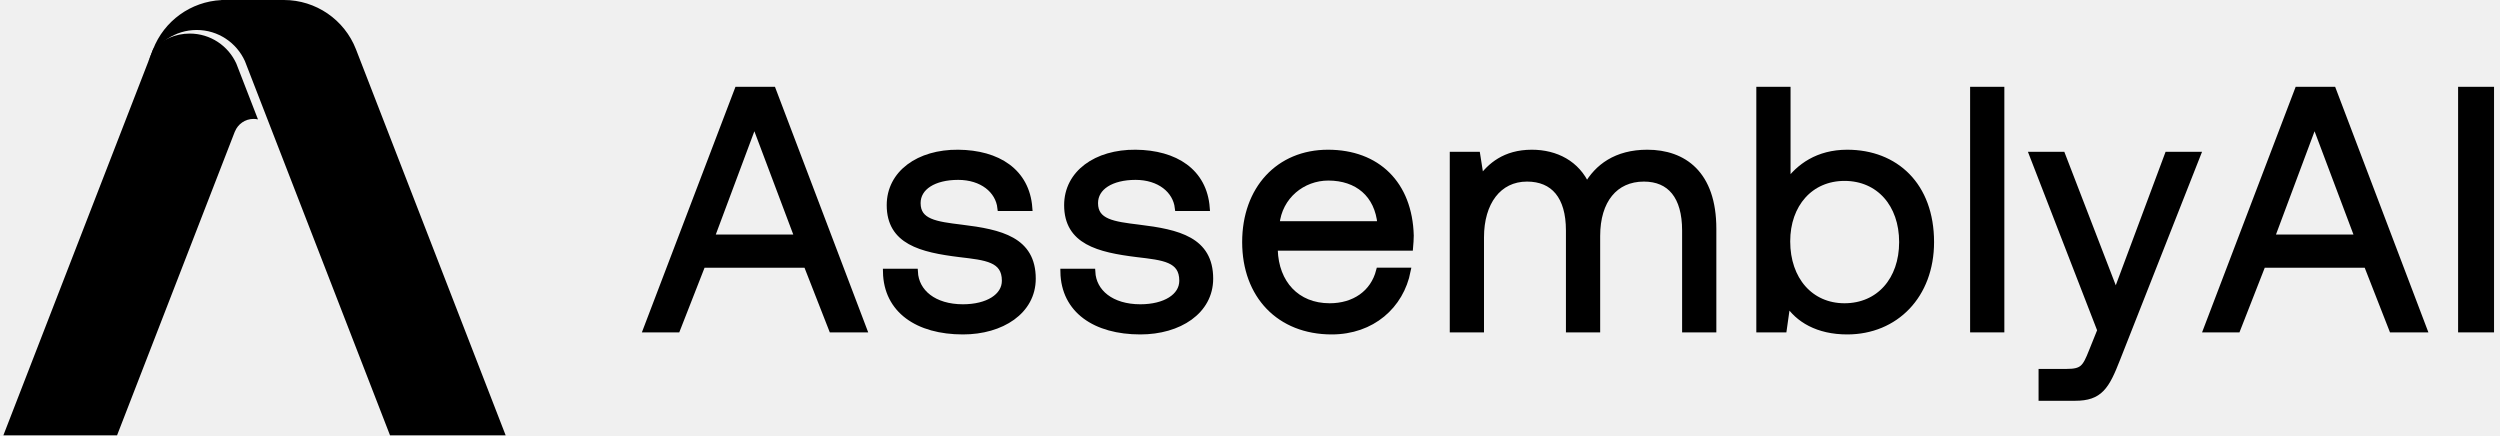
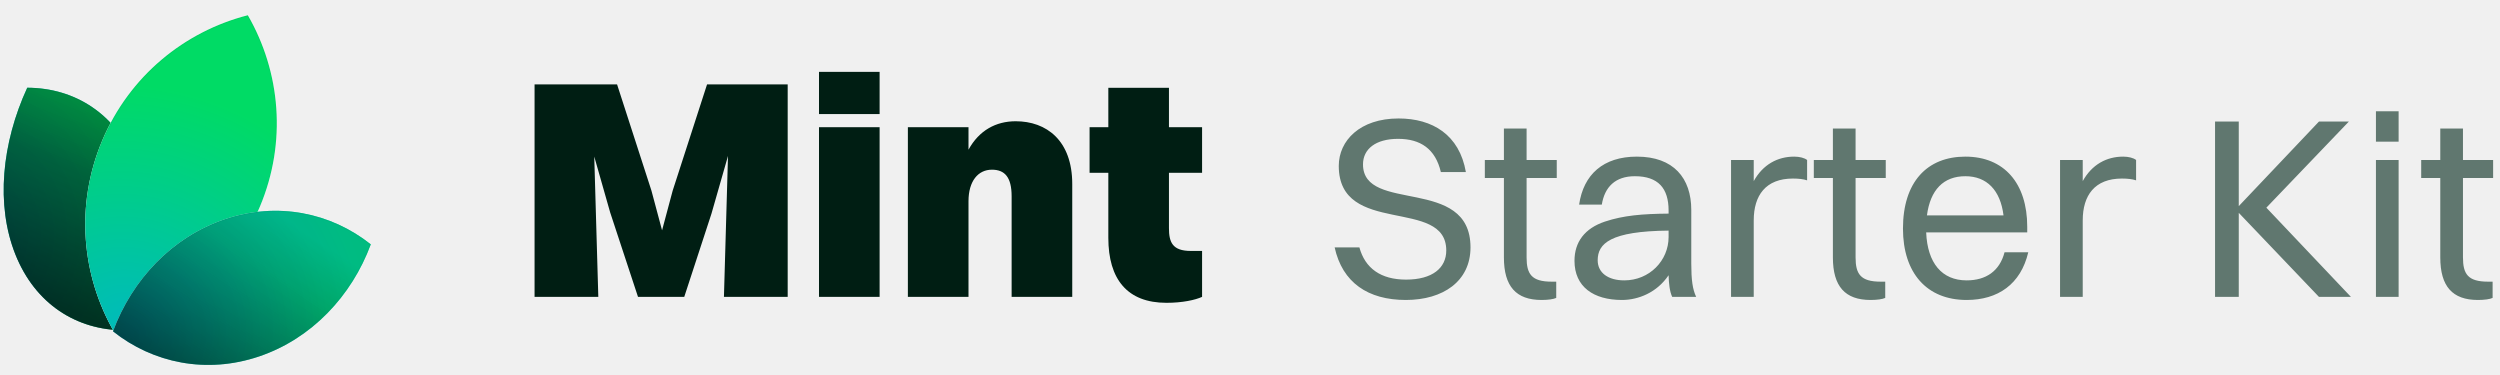
- <svg xmlns="http://www.w3.org/2000/svg" width="402" height="70" viewBox="0 0 402 70" fill="none">
-   <path d="M108.884 52.947L112.95 42.555H129.707L133.773 52.947H138.883L124.268 14.458H118.609L103.939 52.947H108.884ZM121.301 19.681L128.279 38.211H114.378L121.301 19.681Z" fill="black" />
-   <path d="M142.479 43.71C142.589 49.868 147.589 53.277 154.842 53.277C161.05 53.277 166.05 50.033 166.05 44.81C166.05 38.596 160.94 37.387 154.567 36.617C150.501 36.122 147.534 35.737 147.534 32.658C147.534 30.073 150.171 28.424 154.072 28.424C157.918 28.424 160.556 30.568 160.885 33.428H165.5C165.061 27.599 160.446 24.63 154.072 24.575C147.754 24.52 143.084 27.874 143.084 32.988C143.084 38.816 148.084 40.081 154.347 40.851C158.523 41.346 161.6 41.62 161.6 45.14C161.6 47.724 158.797 49.428 154.842 49.428C150.171 49.428 147.259 47.009 147.095 43.71H142.479Z" fill="black" />
-   <path d="M171.009 43.71C171.119 49.868 176.119 53.277 183.371 53.277C189.58 53.277 194.58 50.033 194.58 44.81C194.58 38.596 189.47 37.387 183.096 36.617C179.031 36.122 176.064 35.737 176.064 32.658C176.064 30.073 178.701 28.424 182.602 28.424C186.448 28.424 189.085 30.568 189.415 33.428H194.03C193.591 27.599 188.975 24.63 182.602 24.575C176.283 24.52 171.613 27.874 171.613 32.988C171.613 38.816 176.613 40.081 182.877 40.851C187.052 41.346 190.129 41.62 190.129 45.14C190.129 47.724 187.327 49.428 183.371 49.428C178.701 49.428 175.789 47.009 175.624 43.71H171.009Z" fill="black" />
-   <path d="M214.141 53.277C220.624 53.277 225.239 49.154 226.338 43.545H221.778C220.844 47.174 217.767 49.264 213.811 49.264C208.481 49.264 205.13 45.525 204.965 40.191V39.806H226.722C226.777 39.146 226.832 38.486 226.832 37.882C226.613 29.579 221.448 24.575 213.536 24.575C205.624 24.575 200.24 30.403 200.24 38.926C200.24 47.504 205.734 53.277 214.141 53.277ZM205.24 36.067C205.679 31.503 209.47 28.534 213.591 28.534C218.261 28.534 221.558 31.228 221.997 36.067H205.24Z" fill="black" />
-   <path d="M264.884 24.575C259.884 24.575 256.863 26.884 255.159 29.909C253.566 26.334 250.214 24.575 246.314 24.575C241.973 24.575 239.61 26.719 238.127 28.754L237.523 24.905H233.622V52.947H238.127V38.156C238.127 32.548 240.929 28.699 245.544 28.699C249.83 28.699 252.302 31.558 252.302 37.057V52.947H256.808V37.937C256.808 32.218 259.665 28.699 264.335 28.699C268.565 28.699 270.983 31.558 270.983 37.057V52.947H275.488V36.782C275.488 27.929 270.708 24.575 264.884 24.575Z" fill="black" />
-   <path d="M297.036 24.575C292.311 24.575 289.289 26.829 287.421 29.414V14.458H282.916V52.947H286.817L287.421 48.659C289.124 51.353 292.311 53.277 297.036 53.277C304.783 53.277 310.497 47.504 310.497 38.926C310.497 29.799 304.783 24.575 297.036 24.575ZM296.597 49.264C291.102 49.264 287.366 44.975 287.366 38.816C287.366 32.823 291.102 28.589 296.597 28.589C302.146 28.589 305.882 32.823 305.882 38.926C305.882 45.03 302.146 49.264 296.597 49.264Z" fill="black" />
-   <path d="M317.294 52.947H321.799V14.458H317.294V52.947Z" fill="black" />
-   <path d="M337.751 53.112L336.378 56.522C335.334 59.161 334.894 59.821 332.312 59.821H328.301V63.945H333.685C337.641 63.945 338.685 62.185 340.443 57.676L353.355 24.905H348.575L340.224 47.284L331.598 24.905H326.818L337.751 53.112Z" fill="black" />
-   <path d="M359.763 52.947L363.829 42.555H380.587L384.652 52.947H389.762L375.147 14.458H369.488L354.818 52.947H359.763ZM372.18 19.681L379.158 38.211H365.257L372.18 19.681Z" fill="black" />
-   <path d="M395.762 52.947H400.542V14.458H395.762V52.947Z" fill="black" />
-   <path d="M108.884 52.947L112.95 42.555H129.707L133.773 52.947H138.883L124.268 14.458H118.609L103.939 52.947H108.884ZM121.301 19.681L128.279 38.211H114.378L121.301 19.681Z" stroke="black" />
-   <path d="M142.479 43.71C142.589 49.868 147.589 53.277 154.842 53.277C161.05 53.277 166.05 50.033 166.05 44.81C166.05 38.596 160.94 37.387 154.567 36.617C150.501 36.122 147.534 35.737 147.534 32.658C147.534 30.073 150.171 28.424 154.072 28.424C157.918 28.424 160.556 30.568 160.885 33.428H165.5C165.061 27.599 160.446 24.63 154.072 24.575C147.754 24.52 143.084 27.874 143.084 32.988C143.084 38.816 148.084 40.081 154.347 40.851C158.523 41.346 161.6 41.62 161.6 45.14C161.6 47.724 158.797 49.428 154.842 49.428C150.171 49.428 147.259 47.009 147.095 43.71H142.479Z" stroke="black" />
-   <path d="M171.009 43.71C171.119 49.868 176.119 53.277 183.371 53.277C189.58 53.277 194.58 50.033 194.58 44.81C194.58 38.596 189.47 37.387 183.096 36.617C179.031 36.122 176.064 35.737 176.064 32.658C176.064 30.073 178.701 28.424 182.602 28.424C186.448 28.424 189.085 30.568 189.415 33.428H194.03C193.591 27.599 188.975 24.63 182.602 24.575C176.283 24.52 171.613 27.874 171.613 32.988C171.613 38.816 176.613 40.081 182.877 40.851C187.052 41.346 190.129 41.62 190.129 45.14C190.129 47.724 187.327 49.428 183.371 49.428C178.701 49.428 175.789 47.009 175.624 43.71H171.009Z" stroke="black" />
-   <path d="M214.141 53.277C220.624 53.277 225.239 49.154 226.338 43.545H221.778C220.844 47.174 217.767 49.264 213.811 49.264C208.481 49.264 205.13 45.525 204.965 40.191V39.806H226.722C226.777 39.146 226.832 38.486 226.832 37.882C226.613 29.579 221.448 24.575 213.536 24.575C205.624 24.575 200.24 30.403 200.24 38.926C200.24 47.504 205.734 53.277 214.141 53.277ZM205.24 36.067C205.679 31.503 209.47 28.534 213.591 28.534C218.261 28.534 221.558 31.228 221.997 36.067H205.24Z" stroke="black" />
-   <path d="M264.884 24.575C259.884 24.575 256.863 26.884 255.159 29.909C253.566 26.334 250.214 24.575 246.314 24.575C241.973 24.575 239.61 26.719 238.127 28.754L237.523 24.905H233.622V52.947H238.127V38.156C238.127 32.548 240.929 28.699 245.544 28.699C249.83 28.699 252.302 31.558 252.302 37.057V52.947H256.808V37.937C256.808 32.218 259.665 28.699 264.335 28.699C268.565 28.699 270.983 31.558 270.983 37.057V52.947H275.488V36.782C275.488 27.929 270.708 24.575 264.884 24.575Z" stroke="black" />
-   <path d="M297.036 24.575C292.311 24.575 289.289 26.829 287.421 29.414V14.458H282.916V52.947H286.817L287.421 48.659C289.124 51.353 292.311 53.277 297.036 53.277C304.783 53.277 310.497 47.504 310.497 38.926C310.497 29.799 304.783 24.575 297.036 24.575ZM296.597 49.264C291.102 49.264 287.366 44.975 287.366 38.816C287.366 32.823 291.102 28.589 296.597 28.589C302.146 28.589 305.882 32.823 305.882 38.926C305.882 45.03 302.146 49.264 296.597 49.264Z" stroke="black" />
-   <path d="M317.294 52.947H321.799V14.458H317.294V52.947Z" stroke="black" />
-   <path d="M337.751 53.112L336.378 56.522C335.334 59.161 334.894 59.821 332.312 59.821H328.301V63.945H333.685C337.641 63.945 338.685 62.185 340.443 57.676L353.355 24.905H348.575L340.224 47.284L331.598 24.905H326.818L337.751 53.112Z" stroke="black" />
-   <path d="M359.763 52.947L363.829 42.555H380.587L384.652 52.947H389.762L375.147 14.458H369.488L354.818 52.947H359.763ZM372.18 19.681L379.158 38.211H365.257L372.18 19.681Z" stroke="black" />
-   <path d="M395.762 52.947H400.542V14.458H395.762V52.947Z" stroke="black" />
-   <path d="M24.634 7.873C24.625 7.896 24.616 7.919 24.607 7.942L0.542 70H18.823L37.765 21.153H37.773C38.248 19.962 39.411 19.121 40.77 19.121C41.015 19.121 41.254 19.149 41.483 19.2L38.006 10.234C36.714 7.382 33.845 5.398 30.512 5.398C28.209 5.398 26.127 6.346 24.634 7.873Z" fill="black" />
-   <path d="M24.607 7.942C26.388 3.349 30.699 0.259 35.578 0.016L35.572 2.0817e-06H45.653C50.784 2.0817e-06 55.388 3.155 57.245 7.942L81.31 70H62.716L39.38 9.822C38.044 6.873 35.077 4.821 31.63 4.821C28.176 4.821 25.202 6.883 23.871 9.844L24.607 7.942Z" fill="black" />
+ <svg xmlns="http://www.w3.org/2000/svg" width="160" height="24" viewBox="0 0 160 24" fill="none">
+   <path d="M7.953 21.139C4.896 21.13 2.255 19.458 0.987 16.29C-0.28 13.121 0.109 9.163 1.744 5.615C4.801 5.624 7.442 7.296 8.71 10.465C9.977 13.633 9.588 17.591 7.953 21.139Z" fill="white" />
+   <path d="M7.953 21.139C4.896 21.13 2.255 19.458 0.987 16.29C-0.28 13.121 0.109 9.163 1.744 5.615C4.801 5.624 7.442 7.296 8.71 10.465C9.977 13.633 9.588 17.591 7.953 21.139Z" fill="url(#paint0_radial_115_86)" />
+   <path d="M7.953 21.139C4.896 21.13 2.255 19.458 0.987 16.29C-0.28 13.121 0.109 9.163 1.744 5.615C4.801 5.624 7.442 7.296 8.71 10.465C9.977 13.633 9.588 17.591 7.953 21.139Z" fill="black" fill-opacity="0.5" style="mix-blend-mode:hard-light" />
+   <path d="M7.953 21.139C4.896 21.13 2.255 19.458 0.987 16.29C-0.28 13.121 0.109 9.163 1.744 5.615C4.801 5.624 7.442 7.296 8.71 10.465C9.977 13.633 9.588 17.591 7.953 21.139Z" fill="url(#paint1_linear_115_86)" fill-opacity="0.5" style="mix-blend-mode:hard-light" />
+   <path d="M7.935 21.111C4.897 21.096 2.274 19.431 1.013 16.279C-0.248 13.124 0.136 9.182 1.762 5.643C4.8 5.659 7.423 7.324 8.684 10.476C9.945 13.63 9.561 17.572 7.935 21.111Z" stroke="url(#paint2_linear_115_86)" stroke-opacity="0.05" stroke-width="0.056" />
+   <path d="M7.31 21.257C11.354 20.221 14.884 17.375 16.628 13.236C18.373 9.097 17.945 4.587 15.86 0.976C11.816 2.012 8.287 4.858 6.542 8.998C4.797 13.137 5.225 17.646 7.31 21.257Z" fill="white" />
+   <path d="M7.31 21.257C11.354 20.221 14.884 17.375 16.628 13.236C18.373 9.097 17.945 4.587 15.86 0.976C11.816 2.012 8.287 4.858 6.542 8.998C4.797 13.137 5.225 17.646 7.31 21.257Z" fill="url(#paint3_radial_115_86)" />
+   <path d="M16.602 13.225C14.864 17.349 11.351 20.187 7.324 21.225C5.253 17.624 4.829 13.132 6.568 9.009C8.306 4.885 11.819 2.047 15.846 1.009C17.918 4.61 18.341 9.101 16.602 13.225Z" stroke="url(#paint4_linear_115_86)" stroke-opacity="0.05" stroke-width="0.056" />
+   <path d="M7.234 21.207C9.789 23.237 13.21 23.951 16.577 22.814C19.944 21.677 22.506 18.945 23.73 15.638C21.175 13.608 17.754 12.894 14.387 14.031C11.02 15.168 8.458 17.901 7.234 21.207Z" fill="white" />
+   <path d="M7.234 21.207C9.789 23.237 13.21 23.951 16.577 22.814C19.944 21.677 22.506 18.945 23.73 15.638C21.175 13.608 17.754 12.894 14.387 14.031C11.02 15.168 8.458 17.901 7.234 21.207Z" fill="url(#paint5_radial_115_86)" />
+   <path d="M7.234 21.207C9.789 23.237 13.21 23.951 16.577 22.814C19.944 21.677 22.506 18.945 23.73 15.638C21.175 13.608 17.754 12.894 14.387 14.031C11.02 15.168 8.458 17.901 7.234 21.207Z" fill="black" fill-opacity="0.2" style="mix-blend-mode:hard-light" />
+   <path d="M7.234 21.207C9.789 23.237 13.21 23.951 16.577 22.814C19.944 21.677 22.506 18.945 23.73 15.638C21.175 13.608 17.754 12.894 14.387 14.031C11.02 15.168 8.458 17.901 7.234 21.207Z" fill="url(#paint6_linear_115_86)" fill-opacity="0.5" style="mix-blend-mode:hard-light" />
+   <path d="M16.568 22.787C13.218 23.918 9.814 23.212 7.267 21.198C8.492 17.907 11.044 15.189 14.396 14.058C17.747 12.927 21.15 13.633 23.697 15.648C22.472 18.938 19.92 21.656 16.568 22.787Z" stroke="url(#paint7_linear_115_86)" stroke-opacity="0.05" stroke-width="0.056" />
+   <path d="M34.212 19V5.4H39.492L41.692 12.2L42.372 14.74L43.052 12.2L45.252 5.4H50.412V19H46.332L46.592 9.98L45.532 13.68L43.792 19H40.832L39.052 13.6L38.032 10.02L38.292 19H34.212ZM52.416 7.3V4.6H56.295V7.3H52.416ZM52.416 19V8.14H56.295V19H52.416ZM58.104 19V8.14H61.984V9.58C62.664 8.34 63.744 7.76 65.004 7.76C66.964 7.76 68.624 8.98 68.624 11.78V19H64.744V12.56C64.744 11.34 64.304 10.86 63.484 10.86C62.604 10.86 61.984 11.58 61.984 12.88V19H58.104ZM70.933 15.22V11.06H69.733V8.14H70.933V5.62H74.813V8.14H76.933V11.06H74.813V14.6C74.813 15.5 75.033 16.06 76.213 16.06H76.933V19C76.493 19.2 75.673 19.38 74.653 19.38C72.153 19.38 70.933 17.88 70.933 15.22Z" fill="#001E13" />
+   <path d="M87.232 10.519C87.232 13.687 94.112 11.229 94.112 15.832C94.112 17.994 92.364 19.198 89.971 19.198C87.562 19.198 85.912 18.093 85.417 15.832H87.001C87.364 17.169 88.371 17.895 89.987 17.895C91.671 17.895 92.561 17.152 92.561 16.03C92.561 12.598 85.681 15.155 85.681 10.618C85.681 9.001 87.034 7.582 89.509 7.582C91.671 7.582 93.403 8.621 93.816 11.014H92.215C91.868 9.529 90.912 8.886 89.476 8.886C88.057 8.886 87.232 9.529 87.232 10.519ZM96.25 16.476V11.393H95.029V10.239H96.25V8.226H97.702V10.239H99.632V11.393H97.702V16.476C97.702 17.532 98.015 18.026 99.302 18.026H99.599V19.066C99.434 19.148 99.071 19.198 98.659 19.198C97.025 19.198 96.25 18.323 96.25 16.476ZM102.516 13.093H101.064C101.345 11.162 102.615 10.024 104.76 10.024C107.103 10.024 108.242 11.393 108.242 13.44V16.888C108.242 17.895 108.324 18.521 108.555 19H107.021C106.856 18.654 106.806 18.142 106.79 17.614C106.047 18.72 104.859 19.198 103.803 19.198C101.988 19.198 100.767 18.357 100.767 16.69C100.767 15.486 101.427 14.611 102.714 14.182C103.902 13.786 105.107 13.687 106.79 13.671V13.473C106.79 12.053 106.13 11.278 104.628 11.278C103.374 11.278 102.698 11.971 102.516 13.093ZM102.252 16.657C102.252 17.465 102.929 17.944 103.952 17.944C105.569 17.944 106.79 16.674 106.79 15.172V14.759C103.061 14.793 102.252 15.585 102.252 16.657ZM110.787 19V10.239H112.239V11.591C112.833 10.519 113.774 10.024 114.83 10.024C115.176 10.024 115.49 10.107 115.655 10.239V11.542C115.407 11.46 115.094 11.427 114.747 11.427C112.998 11.427 112.239 12.515 112.239 14.1V19H110.787ZM117.305 16.476V11.393H116.084V10.239H117.305V8.226H118.757V10.239H120.688V11.393H118.757V16.476C118.757 17.532 119.071 18.026 120.358 18.026H120.655V19.066C120.49 19.148 120.127 19.198 119.714 19.198C118.081 19.198 117.305 18.323 117.305 16.476ZM129.809 16.145C129.33 18.192 127.862 19.198 125.865 19.198C123.324 19.198 121.79 17.482 121.79 14.627C121.79 11.658 123.324 10.024 125.783 10.024C128.258 10.024 129.743 11.723 129.743 14.512V14.875H123.275C123.357 16.838 124.281 17.944 125.865 17.944C127.103 17.944 127.977 17.35 128.291 16.145H129.809ZM125.783 11.278C124.38 11.278 123.539 12.152 123.324 13.786H128.225C128.027 12.169 127.152 11.278 125.783 11.278ZM131.843 19V10.239H133.295V11.591C133.889 10.519 134.829 10.024 135.885 10.024C136.232 10.024 136.545 10.107 136.71 10.239V11.542C136.463 11.46 136.149 11.427 135.803 11.427C134.054 11.427 133.295 12.515 133.295 14.1V19H131.843ZM141.763 19V7.78H143.281V13.192L148.413 7.78H150.327L145.047 13.291L150.459 19H148.413L143.281 13.621V19H141.763ZM152.06 9.067V7.12H153.512V9.067H152.06ZM152.06 19V10.239H153.512V19H152.06ZM156.178 16.476V11.393H154.957V10.239H156.178V8.226H157.63V10.239H159.56V11.393H157.63V16.476C157.63 17.532 157.943 18.026 159.23 18.026H159.527V19.066C159.362 19.148 158.999 19.198 158.587 19.198C156.953 19.198 156.178 18.323 156.178 16.476Z" fill="#002719" fill-opacity="0.6" />
+   <defs>
+     <radialGradient id="paint0_radial_115_86" cx="0" cy="0" r="1" gradientUnits="userSpaceOnUse" gradientTransform="translate(-3.00503 15.023) rotate(-10.029) scale(17.9572 17.784)">
+       <stop stop-color="#00B0BB" />
+       <stop offset="1" stop-color="#00DB65" />
+     </radialGradient>
+     <linearGradient id="paint1_linear_115_86" x1="7.39" y1="4.813" x2="1.63" y2="18.689" gradientUnits="userSpaceOnUse">
+       <stop stop-color="#18E299" />
+       <stop offset="1" />
+     </linearGradient>
+     <linearGradient id="paint2_linear_115_86" x1="7.948" y1="8.016" x2="1.761" y2="18.746" gradientUnits="userSpaceOnUse">
+       <stop />
+       <stop offset="1" stop-opacity="0" />
+     </linearGradient>
+     <radialGradient id="paint3_radial_115_86" cx="0" cy="0" r="1" gradientUnits="userSpaceOnUse" gradientTransform="translate(8.11404 20.8822) rotate(-75.7542) scale(21.6246 23.7772)">
+       <stop stop-color="#00BBBB" />
+       <stop offset="0.713" stop-color="#00DB65" />
+     </radialGradient>
+     <linearGradient id="paint4_linear_115_86" x1="7.602" y1="5.871" x2="15.556" y2="16.372" gradientUnits="userSpaceOnUse">
+       <stop />
+       <stop offset="1" stop-opacity="0" />
+     </linearGradient>
+     <radialGradient id="paint5_radial_115_86" cx="0" cy="0" r="1" gradientUnits="userSpaceOnUse" gradientTransform="translate(7.84537 21.5181) rotate(-20.3525) scale(18.5603 17.32)">
+       <stop stop-color="#00B0BB" />
+       <stop offset="1" stop-color="#00DB65" />
+     </radialGradient>
+     <linearGradient id="paint6_linear_115_86" x1="16.808" y1="13.007" x2="10.041" y2="22.994" gradientUnits="userSpaceOnUse">
+       <stop stop-color="#00B1BC" />
+       <stop offset="1" />
+     </linearGradient>
+     <linearGradient id="paint7_linear_115_86" x1="16.808" y1="13.007" x2="14.169" y2="23.841" gradientUnits="userSpaceOnUse">
+       <stop />
+       <stop offset="1" stop-opacity="0" />
+     </linearGradient>
+   </defs>
</svg>
